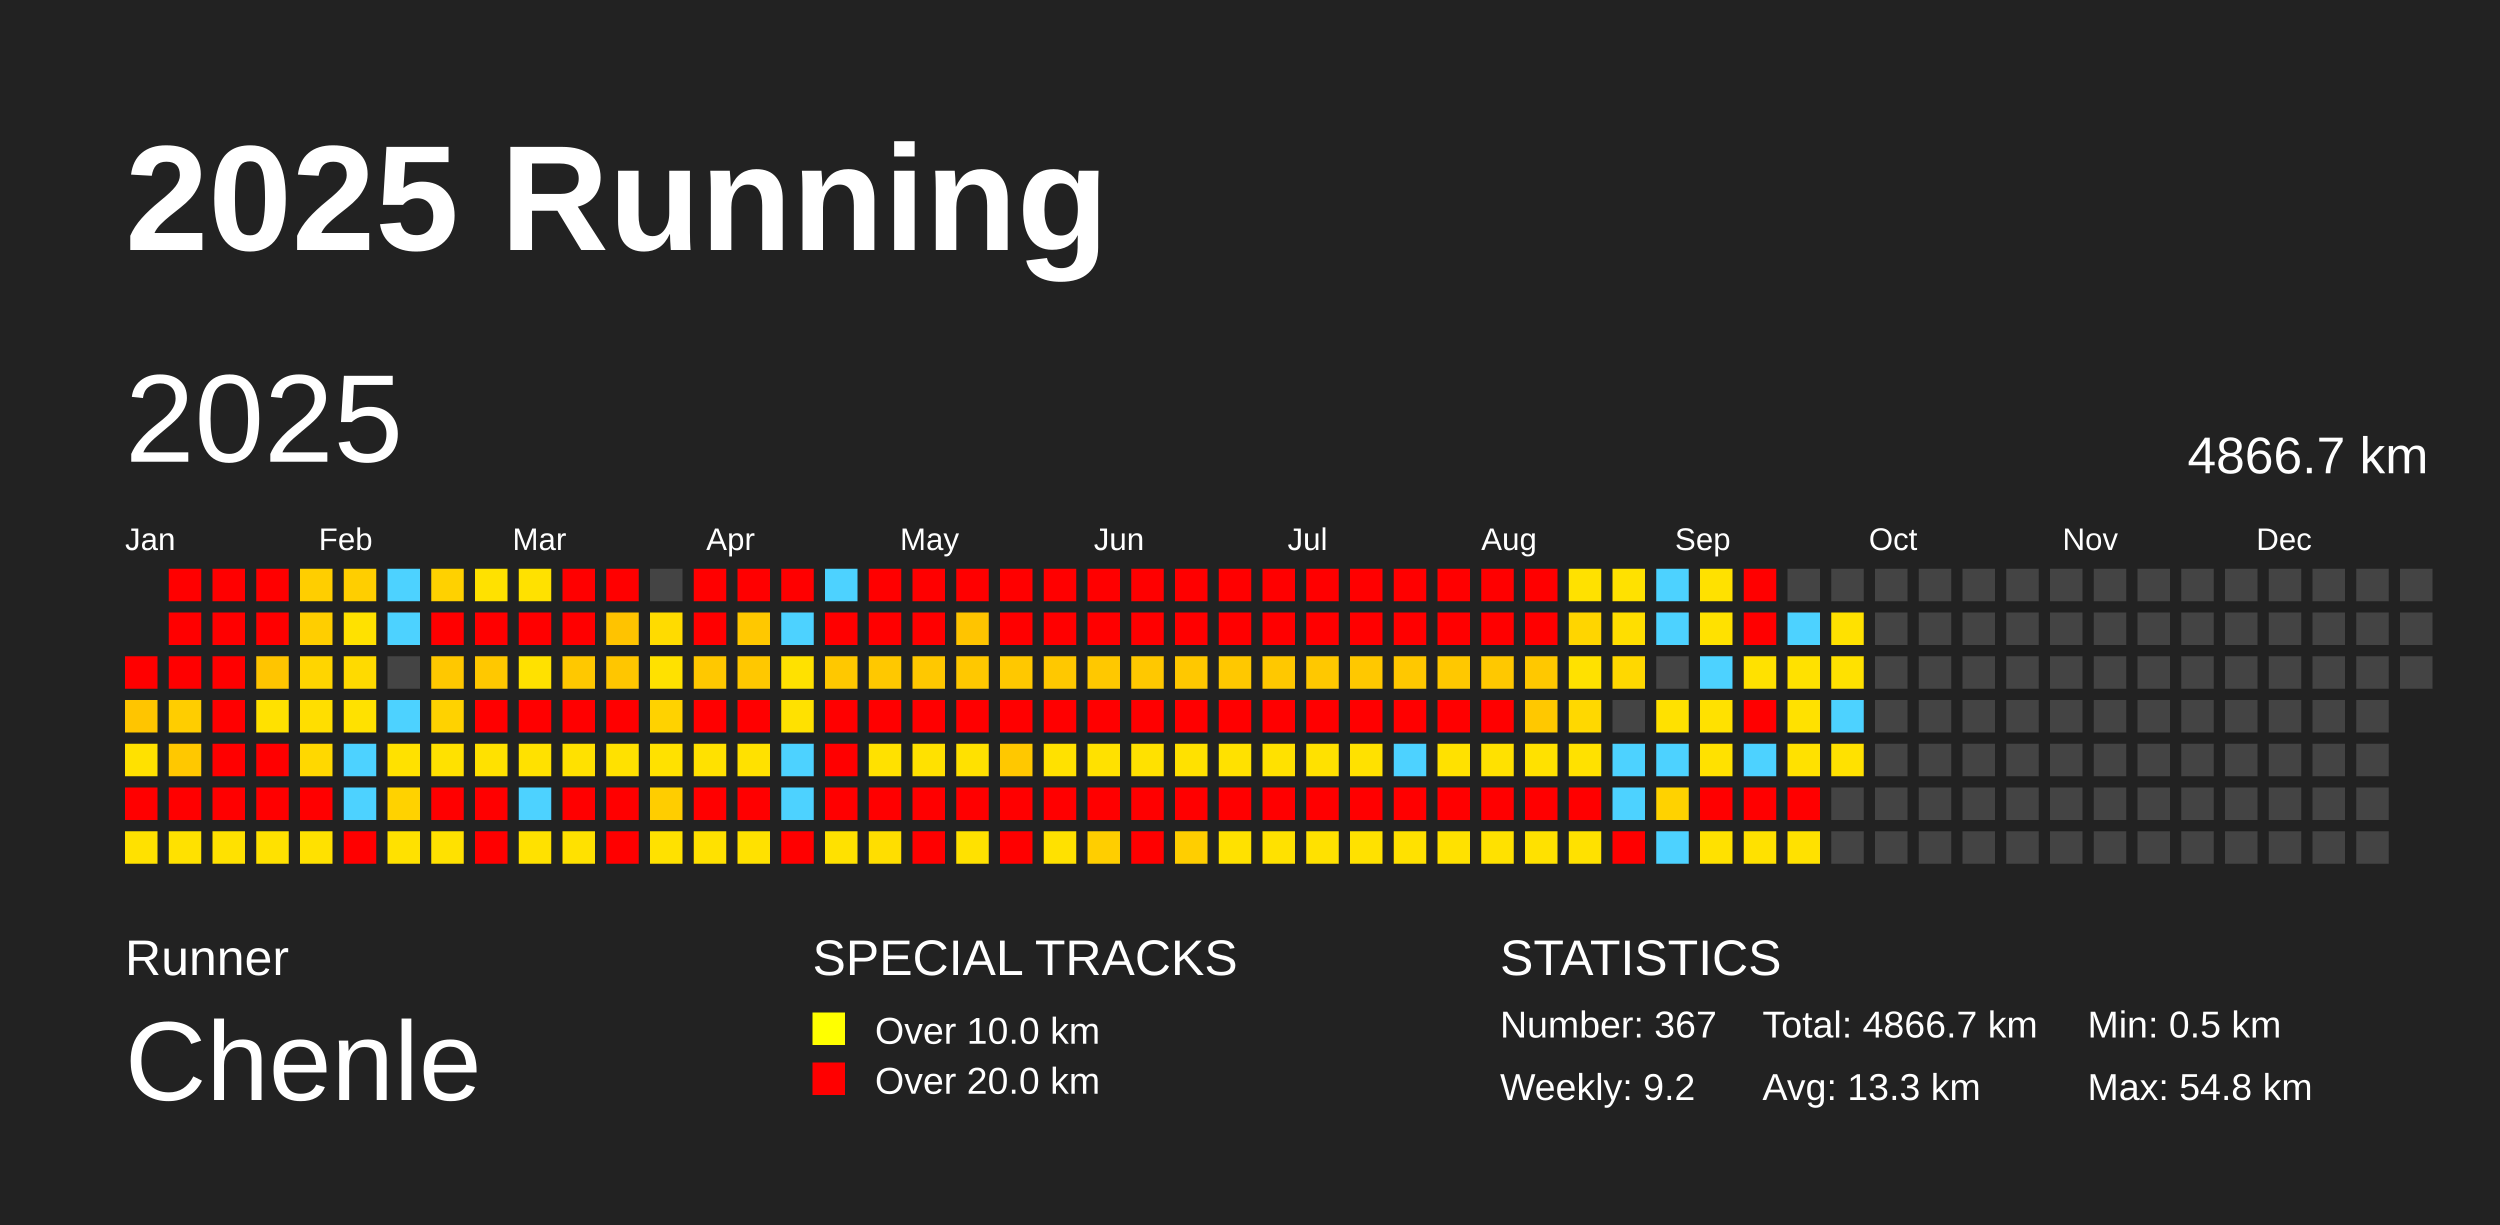
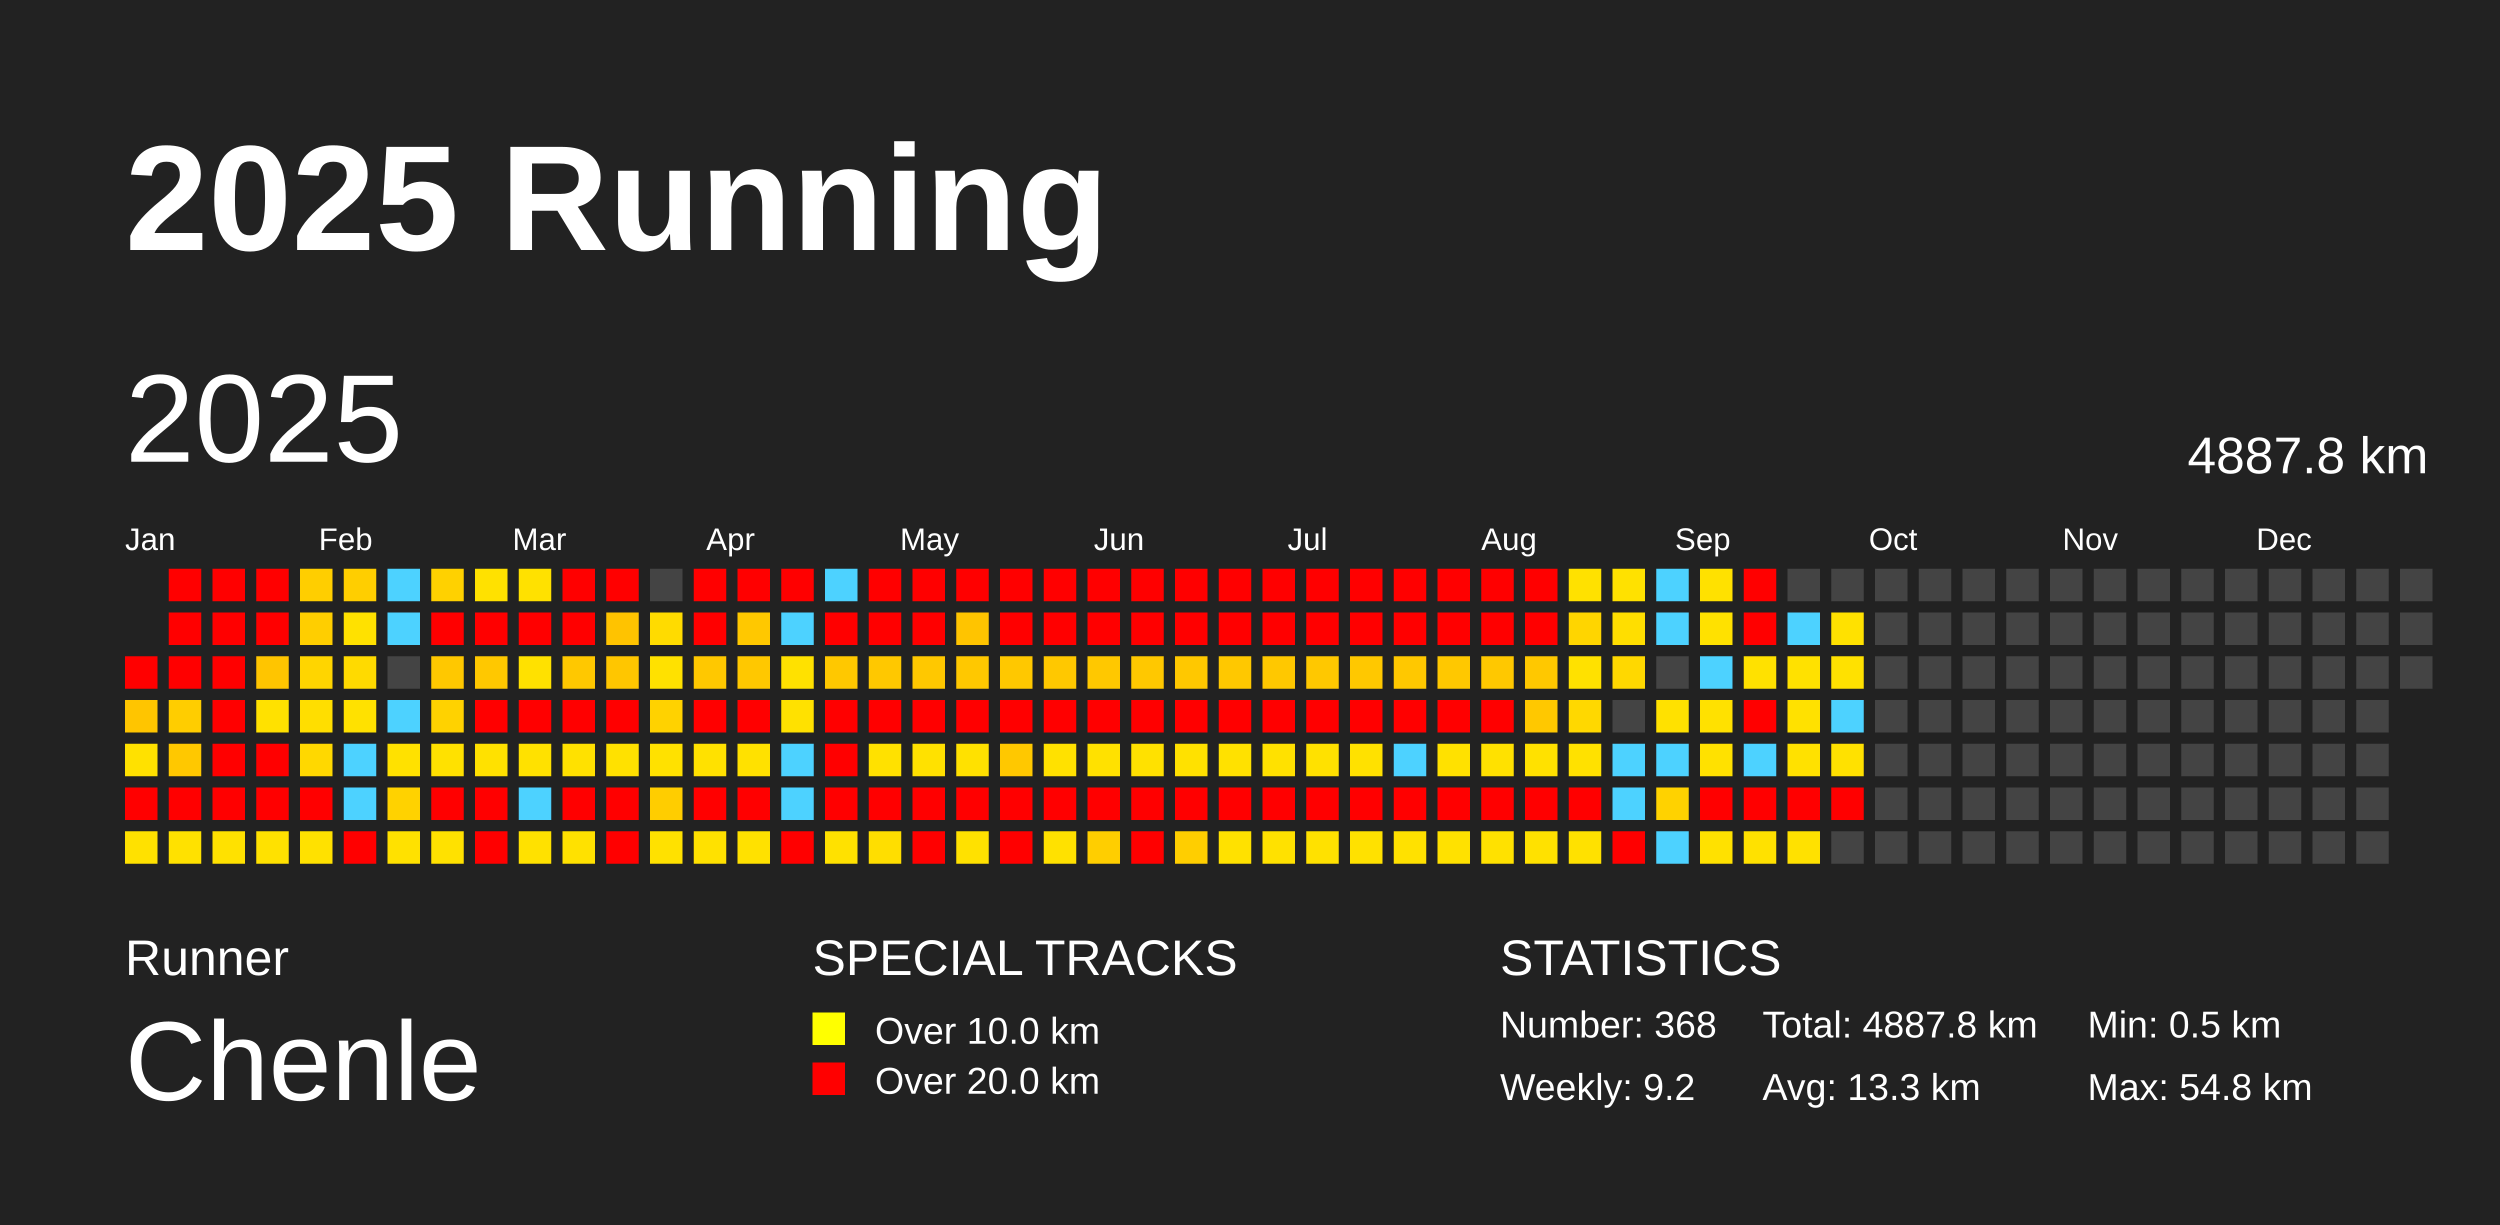
<svg xmlns="http://www.w3.org/2000/svg" baseProfile="full" height="98mm" version="1.1" viewBox="0,0,200,98" width="200mm">
  <defs />
  <rect fill="#222222" height="98" width="200" x="0" y="0" />
  <text fill="#FFFFFF" style="font-size:12px; font-family:Arial; font-weight:bold;" x="10" y="20">2025 Running</text>
  <text fill="#FFFFFF" style="font-size:4px; font-family:Arial" x="10" y="78">Runner</text>
  <text fill="#FFFFFF" style="font-size:9px; font-family:Arial" x="10" y="88">Chenle</text>
  <text fill="#FFFFFF" style="font-size:4px; font-family:Arial" x="65" y="78">SPECIAL TRACKS</text>
  <rect fill="yellow" height="2.6" width="2.6" x="65" y="81" />
  <text fill="#FFFFFF" style="font-size:3px; font-family:Arial" x="70" y="83.5">Over 10.0 km</text>
  <rect fill="red" height="2.6" width="2.6" x="65" y="85" />
  <text fill="#FFFFFF" style="font-size:3px; font-family:Arial" x="70" y="87.5">Over 20.0 km</text>
  <text fill="#FFFFFF" style="font-size:4px; font-family:Arial" x="120" y="78">STATISTICS</text>
-   <text fill="#FFFFFF" style="font-size:3px; font-family:Arial" x="120" y="83">Number: 367</text>
+   <text fill="#FFFFFF" style="font-size:3px; font-family:Arial" x="120" y="83">Number: 368</text>
  <text fill="#FFFFFF" style="font-size:3px; font-family:Arial" x="120" y="88">Weekly: 9.2</text>
-   <text fill="#FFFFFF" style="font-size:3px; font-family:Arial" x="141" y="83">Total: 4866.7 km</text>
+   <text fill="#FFFFFF" style="font-size:3px; font-family:Arial" x="141" y="83">Total: 4887.8 km</text>
  <text fill="#FFFFFF" style="font-size:3px; font-family:Arial" x="141" y="88">Avg: 13.3 km</text>
  <text fill="#FFFFFF" style="font-size:3px; font-family:Arial" x="167" y="83">Min: 0.5 km</text>
  <text fill="#FFFFFF" style="font-size:3px; font-family:Arial" x="167" y="88">Max: 54.8 km</text>
  <text dominant-baseline="hanging" fill="#FFFFFF" style="font-size:10.0px; font-family:Arial;" x="10" y="30">2025</text>
-   <text dominant-baseline="hanging" fill="#FFFFFF" style="font-size:4.125px; font-family:Arial;" x="175" y="35">4866.7 km</text>
+   <text dominant-baseline="hanging" fill="#FFFFFF" style="font-size:4.125px; font-family:Arial;" x="175" y="35">4887.8 km</text>
  <text fill="#FFFFFF" style="font-size:2.5px; font-family:Arial" x="10.0" y="44">Jan</text>
  <text fill="#FFFFFF" style="font-size:2.5px; font-family:Arial" x="25.5" y="44">Feb</text>
  <text fill="#FFFFFF" style="font-size:2.5px; font-family:Arial" x="41.0" y="44">Mar</text>
  <text fill="#FFFFFF" style="font-size:2.5px; font-family:Arial" x="56.5" y="44">Apr</text>
  <text fill="#FFFFFF" style="font-size:2.5px; font-family:Arial" x="72.0" y="44">May</text>
  <text fill="#FFFFFF" style="font-size:2.5px; font-family:Arial" x="87.5" y="44">Jun</text>
  <text fill="#FFFFFF" style="font-size:2.5px; font-family:Arial" x="103.0" y="44">Jul</text>
  <text fill="#FFFFFF" style="font-size:2.5px; font-family:Arial" x="118.5" y="44">Aug</text>
  <text fill="#FFFFFF" style="font-size:2.5px; font-family:Arial" x="134.0" y="44">Sep</text>
  <text fill="#FFFFFF" style="font-size:2.5px; font-family:Arial" x="149.5" y="44">Oct</text>
  <text fill="#FFFFFF" style="font-size:2.5px; font-family:Arial" x="165.0" y="44">Nov</text>
  <text fill="#FFFFFF" style="font-size:2.5px; font-family:Arial" x="180.5" y="44">Dec</text>
  <rect fill="red" height="2.6" width="2.6" x="10.0" y="52.5" />
  <rect fill="#ffc500" height="2.6" width="2.6" x="10.0" y="56.0" />
  <rect fill="#ffe100" height="2.6" width="2.6" x="10.0" y="59.5" />
  <rect fill="red" height="2.6" width="2.6" x="10.0" y="63.0" />
  <rect fill="#ffe100" height="2.6" width="2.6" x="10.0" y="66.5" />
  <rect fill="red" height="2.6" width="2.6" x="13.5" y="45.5" />
  <rect fill="red" height="2.6" width="2.6" x="13.5" y="49.0" />
  <rect fill="red" height="2.6" width="2.6" x="13.5" y="52.5" />
  <rect fill="#ffcd00" height="2.6" width="2.6" x="13.5" y="56.0" />
  <rect fill="#ffc800" height="2.6" width="2.6" x="13.5" y="59.5" />
  <rect fill="red" height="2.6" width="2.6" x="13.5" y="63.0" />
  <rect fill="#ffe100" height="2.6" width="2.6" x="13.5" y="66.5" />
  <rect fill="red" height="2.6" width="2.6" x="17.0" y="45.5" />
  <rect fill="red" height="2.6" width="2.6" x="17.0" y="49.0" />
  <rect fill="red" height="2.6" width="2.6" x="17.0" y="52.5" />
  <rect fill="red" height="2.6" width="2.6" x="17.0" y="56.0" />
  <rect fill="red" height="2.6" width="2.6" x="17.0" y="59.5" />
  <rect fill="red" height="2.6" width="2.6" x="17.0" y="63.0" />
  <rect fill="#ffe100" height="2.6" width="2.6" x="17.0" y="66.5" />
  <rect fill="red" height="2.6" width="2.6" x="20.5" y="45.5" />
  <rect fill="red" height="2.6" width="2.6" x="20.5" y="49.0" />
  <rect fill="#ffc500" height="2.6" width="2.6" x="20.5" y="52.5" />
  <rect fill="#ffe100" height="2.6" width="2.6" x="20.5" y="56.0" />
  <rect fill="red" height="2.6" width="2.6" x="20.5" y="59.5" />
  <rect fill="red" height="2.6" width="2.6" x="20.5" y="63.0" />
  <rect fill="#ffe100" height="2.6" width="2.6" x="20.5" y="66.5" />
  <rect fill="#ffce00" height="2.6" width="2.6" x="24.0" y="45.5" />
  <rect fill="#ffce00" height="2.6" width="2.6" x="24.0" y="49.0" />
  <rect fill="#ffd500" height="2.6" width="2.6" x="24.0" y="52.5" />
  <rect fill="#ffde00" height="2.6" width="2.6" x="24.0" y="56.0" />
  <rect fill="#ffd800" height="2.6" width="2.6" x="24.0" y="59.5" />
  <rect fill="red" height="2.6" width="2.6" x="24.0" y="63.0" />
  <rect fill="#ffe100" height="2.6" width="2.6" x="24.0" y="66.5" />
  <rect fill="#ffce00" height="2.6" width="2.6" x="27.5" y="45.5" />
  <rect fill="#ffe100" height="2.6" width="2.6" x="27.5" y="49.0" />
  <rect fill="#ffda00" height="2.6" width="2.6" x="27.5" y="52.5" />
  <rect fill="#ffe100" height="2.6" width="2.6" x="27.5" y="56.0" />
  <rect fill="#4dd2ff" height="2.6" width="2.6" x="27.5" y="59.5" />
  <rect fill="#4dd2ff" height="2.6" width="2.6" x="27.5" y="63.0" />
  <rect fill="red" height="2.6" width="2.6" x="27.5" y="66.5" />
  <rect fill="#4dd2ff" height="2.6" width="2.6" x="31.0" y="45.5" />
  <rect fill="#4dd2ff" height="2.6" width="2.6" x="31.0" y="49.0" />
  <rect fill="#444444" height="2.6" width="2.6" x="31.0" y="52.5" />
  <rect fill="#4dd2ff" height="2.6" width="2.6" x="31.0" y="56.0" />
  <rect fill="#ffe100" height="2.6" width="2.6" x="31.0" y="59.5" />
  <rect fill="#ffd200" height="2.6" width="2.6" x="31.0" y="63.0" />
  <rect fill="#ffe100" height="2.6" width="2.6" x="31.0" y="66.5" />
  <rect fill="#ffd100" height="2.6" width="2.6" x="34.5" y="45.5" />
  <rect fill="red" height="2.6" width="2.6" x="34.5" y="49.0" />
  <rect fill="#ffc800" height="2.6" width="2.6" x="34.5" y="52.5" />
  <rect fill="#ffd200" height="2.6" width="2.6" x="34.5" y="56.0" />
  <rect fill="#ffe100" height="2.6" width="2.6" x="34.5" y="59.5" />
  <rect fill="red" height="2.6" width="2.6" x="34.5" y="63.0" />
  <rect fill="#ffe100" height="2.6" width="2.6" x="34.5" y="66.5" />
  <rect fill="#ffe100" height="2.6" width="2.6" x="38.0" y="45.5" />
  <rect fill="red" height="2.6" width="2.6" x="38.0" y="49.0" />
  <rect fill="#ffc800" height="2.6" width="2.6" x="38.0" y="52.5" />
  <rect fill="red" height="2.6" width="2.6" x="38.0" y="56.0" />
  <rect fill="#ffe100" height="2.6" width="2.6" x="38.0" y="59.5" />
  <rect fill="red" height="2.6" width="2.6" x="38.0" y="63.0" />
  <rect fill="red" height="2.6" width="2.6" x="38.0" y="66.5" />
  <rect fill="#ffe100" height="2.6" width="2.6" x="41.5" y="45.5" />
  <rect fill="red" height="2.6" width="2.6" x="41.5" y="49.0" />
  <rect fill="#ffe100" height="2.6" width="2.6" x="41.5" y="52.5" />
  <rect fill="red" height="2.6" width="2.6" x="41.5" y="56.0" />
  <rect fill="#ffe100" height="2.6" width="2.6" x="41.5" y="59.5" />
  <rect fill="#4dd2ff" height="2.6" width="2.6" x="41.5" y="63.0" />
  <rect fill="#ffe100" height="2.6" width="2.6" x="41.5" y="66.5" />
  <rect fill="red" height="2.6" width="2.6" x="45.0" y="45.5" />
  <rect fill="red" height="2.6" width="2.6" x="45.0" y="49.0" />
  <rect fill="#ffc800" height="2.6" width="2.6" x="45.0" y="52.5" />
  <rect fill="red" height="2.6" width="2.6" x="45.0" y="56.0" />
  <rect fill="#ffe100" height="2.6" width="2.6" x="45.0" y="59.5" />
  <rect fill="red" height="2.6" width="2.6" x="45.0" y="63.0" />
  <rect fill="#ffe100" height="2.6" width="2.6" x="45.0" y="66.5" />
  <rect fill="red" height="2.6" width="2.6" x="48.5" y="45.5" />
  <rect fill="#ffc300" height="2.6" width="2.6" x="48.5" y="49.0" />
  <rect fill="#ffc600" height="2.6" width="2.6" x="48.5" y="52.5" />
  <rect fill="red" height="2.6" width="2.6" x="48.5" y="56.0" />
  <rect fill="#ffe100" height="2.6" width="2.6" x="48.5" y="59.5" />
  <rect fill="red" height="2.6" width="2.6" x="48.5" y="63.0" />
  <rect fill="red" height="2.6" width="2.6" x="48.5" y="66.5" />
  <rect fill="#444444" height="2.6" width="2.6" x="52.0" y="45.5" />
  <rect fill="#ffdb00" height="2.6" width="2.6" x="52.0" y="49.0" />
  <rect fill="#ffe100" height="2.6" width="2.6" x="52.0" y="52.5" />
  <rect fill="#ffd200" height="2.6" width="2.6" x="52.0" y="56.0" />
  <rect fill="#ffe100" height="2.6" width="2.6" x="52.0" y="59.5" />
  <rect fill="#ffcd00" height="2.6" width="2.6" x="52.0" y="63.0" />
  <rect fill="#ffe100" height="2.6" width="2.6" x="52.0" y="66.5" />
  <rect fill="red" height="2.6" width="2.6" x="55.5" y="45.5" />
  <rect fill="red" height="2.6" width="2.6" x="55.5" y="49.0" />
  <rect fill="#ffc800" height="2.6" width="2.6" x="55.5" y="52.5" />
  <rect fill="red" height="2.6" width="2.6" x="55.5" y="56.0" />
  <rect fill="#ffe100" height="2.6" width="2.6" x="55.5" y="59.5" />
  <rect fill="red" height="2.6" width="2.6" x="55.5" y="63.0" />
  <rect fill="#ffe100" height="2.6" width="2.6" x="55.5" y="66.5" />
  <rect fill="red" height="2.6" width="2.6" x="59.0" y="45.5" />
  <rect fill="#ffc800" height="2.6" width="2.6" x="59.0" y="49.0" />
  <rect fill="#ffc800" height="2.6" width="2.6" x="59.0" y="52.5" />
  <rect fill="red" height="2.6" width="2.6" x="59.0" y="56.0" />
  <rect fill="#ffe100" height="2.6" width="2.6" x="59.0" y="59.5" />
  <rect fill="red" height="2.6" width="2.6" x="59.0" y="63.0" />
  <rect fill="#ffe100" height="2.6" width="2.6" x="59.0" y="66.5" />
  <rect fill="red" height="2.6" width="2.6" x="62.5" y="45.5" />
  <rect fill="#4dd2ff" height="2.6" width="2.6" x="62.5" y="49.0" />
  <rect fill="#ffe100" height="2.6" width="2.6" x="62.5" y="52.5" />
  <rect fill="#ffe100" height="2.6" width="2.6" x="62.5" y="56.0" />
  <rect fill="#4dd2ff" height="2.6" width="2.6" x="62.5" y="59.5" />
  <rect fill="#4dd2ff" height="2.6" width="2.6" x="62.5" y="63.0" />
  <rect fill="red" height="2.6" width="2.6" x="62.5" y="66.5" />
  <rect fill="#4dd2ff" height="2.6" width="2.6" x="66.0" y="45.5" />
  <rect fill="red" height="2.6" width="2.6" x="66.0" y="49.0" />
  <rect fill="#ffc800" height="2.6" width="2.6" x="66.0" y="52.5" />
  <rect fill="red" height="2.6" width="2.6" x="66.0" y="56.0" />
  <rect fill="red" height="2.6" width="2.6" x="66.0" y="59.5" />
  <rect fill="red" height="2.6" width="2.6" x="66.0" y="63.0" />
  <rect fill="#ffe100" height="2.6" width="2.6" x="66.0" y="66.5" />
  <rect fill="red" height="2.6" width="2.6" x="69.5" y="45.5" />
  <rect fill="red" height="2.6" width="2.6" x="69.5" y="49.0" />
  <rect fill="#ffc800" height="2.6" width="2.6" x="69.5" y="52.5" />
  <rect fill="red" height="2.6" width="2.6" x="69.5" y="56.0" />
  <rect fill="#ffe100" height="2.6" width="2.6" x="69.5" y="59.5" />
  <rect fill="red" height="2.6" width="2.6" x="69.5" y="63.0" />
  <rect fill="#ffde00" height="2.6" width="2.6" x="69.5" y="66.5" />
  <rect fill="red" height="2.6" width="2.6" x="73.0" y="45.5" />
  <rect fill="red" height="2.6" width="2.6" x="73.0" y="49.0" />
  <rect fill="#ffc800" height="2.6" width="2.6" x="73.0" y="52.5" />
  <rect fill="red" height="2.6" width="2.6" x="73.0" y="56.0" />
  <rect fill="#ffe100" height="2.6" width="2.6" x="73.0" y="59.5" />
  <rect fill="red" height="2.6" width="2.6" x="73.0" y="63.0" />
  <rect fill="red" height="2.6" width="2.6" x="73.0" y="66.5" />
  <rect fill="red" height="2.6" width="2.6" x="76.5" y="45.5" />
  <rect fill="#ffc400" height="2.6" width="2.6" x="76.5" y="49.0" />
  <rect fill="#ffc800" height="2.6" width="2.6" x="76.5" y="52.5" />
  <rect fill="red" height="2.6" width="2.6" x="76.5" y="56.0" />
  <rect fill="#ffe100" height="2.6" width="2.6" x="76.5" y="59.5" />
  <rect fill="red" height="2.6" width="2.6" x="76.5" y="63.0" />
  <rect fill="#ffe100" height="2.6" width="2.6" x="76.5" y="66.5" />
  <rect fill="red" height="2.6" width="2.6" x="80.0" y="45.5" />
  <rect fill="red" height="2.6" width="2.6" x="80.0" y="49.0" />
  <rect fill="#ffc800" height="2.6" width="2.6" x="80.0" y="52.5" />
  <rect fill="red" height="2.6" width="2.6" x="80.0" y="56.0" />
  <rect fill="#ffc800" height="2.6" width="2.6" x="80.0" y="59.5" />
  <rect fill="red" height="2.6" width="2.6" x="80.0" y="63.0" />
  <rect fill="red" height="2.6" width="2.6" x="80.0" y="66.5" />
  <rect fill="red" height="2.6" width="2.6" x="83.5" y="45.5" />
  <rect fill="red" height="2.6" width="2.6" x="83.5" y="49.0" />
  <rect fill="#ffc800" height="2.6" width="2.6" x="83.5" y="52.5" />
  <rect fill="red" height="2.6" width="2.6" x="83.5" y="56.0" />
  <rect fill="#ffe100" height="2.6" width="2.6" x="83.5" y="59.5" />
  <rect fill="red" height="2.6" width="2.6" x="83.5" y="63.0" />
  <rect fill="#ffe100" height="2.6" width="2.6" x="83.5" y="66.5" />
  <rect fill="red" height="2.6" width="2.6" x="87.0" y="45.5" />
  <rect fill="red" height="2.6" width="2.6" x="87.0" y="49.0" />
  <rect fill="#ffc800" height="2.6" width="2.6" x="87.0" y="52.5" />
  <rect fill="red" height="2.6" width="2.6" x="87.0" y="56.0" />
  <rect fill="#ffe100" height="2.6" width="2.6" x="87.0" y="59.5" />
  <rect fill="red" height="2.6" width="2.6" x="87.0" y="63.0" />
  <rect fill="#ffce00" height="2.6" width="2.6" x="87.0" y="66.5" />
  <rect fill="red" height="2.6" width="2.6" x="90.5" y="45.5" />
  <rect fill="red" height="2.6" width="2.6" x="90.5" y="49.0" />
  <rect fill="#ffc800" height="2.6" width="2.6" x="90.5" y="52.5" />
  <rect fill="red" height="2.6" width="2.6" x="90.5" y="56.0" />
  <rect fill="#ffe100" height="2.6" width="2.6" x="90.5" y="59.5" />
  <rect fill="red" height="2.6" width="2.6" x="90.5" y="63.0" />
  <rect fill="red" height="2.6" width="2.6" x="90.5" y="66.5" />
  <rect fill="red" height="2.6" width="2.6" x="94.0" y="45.5" />
  <rect fill="red" height="2.6" width="2.6" x="94.0" y="49.0" />
  <rect fill="#ffc800" height="2.6" width="2.6" x="94.0" y="52.5" />
  <rect fill="red" height="2.6" width="2.6" x="94.0" y="56.0" />
  <rect fill="#ffe100" height="2.6" width="2.6" x="94.0" y="59.5" />
  <rect fill="red" height="2.6" width="2.6" x="94.0" y="63.0" />
  <rect fill="#ffce00" height="2.6" width="2.6" x="94.0" y="66.5" />
  <rect fill="red" height="2.6" width="2.6" x="97.5" y="45.5" />
  <rect fill="red" height="2.6" width="2.6" x="97.5" y="49.0" />
  <rect fill="#ffc800" height="2.6" width="2.6" x="97.5" y="52.5" />
  <rect fill="red" height="2.6" width="2.6" x="97.5" y="56.0" />
  <rect fill="#ffe100" height="2.6" width="2.6" x="97.5" y="59.5" />
  <rect fill="red" height="2.6" width="2.6" x="97.5" y="63.0" />
  <rect fill="#ffe100" height="2.6" width="2.6" x="97.5" y="66.5" />
  <rect fill="red" height="2.6" width="2.6" x="101.0" y="45.5" />
  <rect fill="red" height="2.6" width="2.6" x="101.0" y="49.0" />
  <rect fill="#ffc800" height="2.6" width="2.6" x="101.0" y="52.5" />
  <rect fill="red" height="2.6" width="2.6" x="101.0" y="56.0" />
  <rect fill="#ffe100" height="2.6" width="2.6" x="101.0" y="59.5" />
  <rect fill="red" height="2.6" width="2.6" x="101.0" y="63.0" />
  <rect fill="#ffe100" height="2.6" width="2.6" x="101.0" y="66.5" />
  <rect fill="red" height="2.6" width="2.6" x="104.5" y="45.5" />
  <rect fill="red" height="2.6" width="2.6" x="104.5" y="49.0" />
  <rect fill="#ffc800" height="2.6" width="2.6" x="104.5" y="52.5" />
  <rect fill="red" height="2.6" width="2.6" x="104.5" y="56.0" />
  <rect fill="#ffe100" height="2.6" width="2.6" x="104.5" y="59.5" />
  <rect fill="red" height="2.6" width="2.6" x="104.5" y="63.0" />
  <rect fill="#ffe100" height="2.6" width="2.6" x="104.5" y="66.5" />
  <rect fill="red" height="2.6" width="2.6" x="108.0" y="45.5" />
  <rect fill="red" height="2.6" width="2.6" x="108.0" y="49.0" />
  <rect fill="#ffc800" height="2.6" width="2.6" x="108.0" y="52.5" />
  <rect fill="red" height="2.6" width="2.6" x="108.0" y="56.0" />
  <rect fill="#ffe100" height="2.6" width="2.6" x="108.0" y="59.5" />
  <rect fill="red" height="2.6" width="2.6" x="108.0" y="63.0" />
  <rect fill="#ffe100" height="2.6" width="2.6" x="108.0" y="66.5" />
  <rect fill="red" height="2.6" width="2.6" x="111.5" y="45.5" />
  <rect fill="red" height="2.6" width="2.6" x="111.5" y="49.0" />
  <rect fill="#ffc800" height="2.6" width="2.6" x="111.5" y="52.5" />
  <rect fill="red" height="2.6" width="2.6" x="111.5" y="56.0" />
  <rect fill="#4dd2ff" height="2.6" width="2.6" x="111.5" y="59.5" />
  <rect fill="red" height="2.6" width="2.6" x="111.5" y="63.0" />
  <rect fill="#ffe100" height="2.6" width="2.6" x="111.5" y="66.5" />
  <rect fill="red" height="2.6" width="2.6" x="115.0" y="45.5" />
  <rect fill="red" height="2.6" width="2.6" x="115.0" y="49.0" />
  <rect fill="#ffc800" height="2.6" width="2.6" x="115.0" y="52.5" />
  <rect fill="red" height="2.6" width="2.6" x="115.0" y="56.0" />
  <rect fill="#ffe100" height="2.6" width="2.6" x="115.0" y="59.5" />
  <rect fill="red" height="2.6" width="2.6" x="115.0" y="63.0" />
  <rect fill="#ffe100" height="2.6" width="2.6" x="115.0" y="66.5" />
  <rect fill="red" height="2.6" width="2.6" x="118.5" y="45.5" />
  <rect fill="red" height="2.6" width="2.6" x="118.5" y="49.0" />
  <rect fill="#ffc800" height="2.6" width="2.6" x="118.5" y="52.5" />
  <rect fill="red" height="2.6" width="2.6" x="118.5" y="56.0" />
  <rect fill="#ffe100" height="2.6" width="2.6" x="118.5" y="59.5" />
  <rect fill="red" height="2.6" width="2.6" x="118.5" y="63.0" />
  <rect fill="#ffe100" height="2.6" width="2.6" x="118.5" y="66.5" />
  <rect fill="red" height="2.6" width="2.6" x="122.0" y="45.5" />
  <rect fill="red" height="2.6" width="2.6" x="122.0" y="49.0" />
  <rect fill="#ffc800" height="2.6" width="2.6" x="122.0" y="52.5" />
  <rect fill="#ffc800" height="2.6" width="2.6" x="122.0" y="56.0" />
  <rect fill="#ffe100" height="2.6" width="2.6" x="122.0" y="59.5" />
  <rect fill="red" height="2.6" width="2.6" x="122.0" y="63.0" />
  <rect fill="#ffe100" height="2.6" width="2.6" x="122.0" y="66.5" />
  <rect fill="#ffe100" height="2.6" width="2.6" x="125.5" y="45.5" />
  <rect fill="#ffd500" height="2.6" width="2.6" x="125.5" y="49.0" />
  <rect fill="#ffe100" height="2.6" width="2.6" x="125.5" y="52.5" />
  <rect fill="#ffd800" height="2.6" width="2.6" x="125.5" y="56.0" />
  <rect fill="#ffe100" height="2.6" width="2.6" x="125.5" y="59.5" />
  <rect fill="red" height="2.6" width="2.6" x="125.5" y="63.0" />
  <rect fill="#ffe100" height="2.6" width="2.6" x="125.5" y="66.5" />
  <rect fill="#ffe100" height="2.6" width="2.6" x="129.0" y="45.5" />
  <rect fill="#ffde00" height="2.6" width="2.6" x="129.0" y="49.0" />
  <rect fill="#ffd800" height="2.6" width="2.6" x="129.0" y="52.5" />
  <rect fill="#444444" height="2.6" width="2.6" x="129.0" y="56.0" />
  <rect fill="#4dd2ff" height="2.6" width="2.6" x="129.0" y="59.5" />
  <rect fill="#4dd2ff" height="2.6" width="2.6" x="129.0" y="63.0" />
  <rect fill="red" height="2.6" width="2.6" x="129.0" y="66.5" />
  <rect fill="#4dd2ff" height="2.6" width="2.6" x="132.5" y="45.5" />
  <rect fill="#4dd2ff" height="2.6" width="2.6" x="132.5" y="49.0" />
  <rect fill="#444444" height="2.6" width="2.6" x="132.5" y="52.5" />
  <rect fill="#ffe100" height="2.6" width="2.6" x="132.5" y="56.0" />
  <rect fill="#4dd2ff" height="2.6" width="2.6" x="132.5" y="59.5" />
  <rect fill="#ffd200" height="2.6" width="2.6" x="132.5" y="63.0" />
  <rect fill="#4dd2ff" height="2.6" width="2.6" x="132.5" y="66.5" />
  <rect fill="#ffe100" height="2.6" width="2.6" x="136.0" y="45.5" />
  <rect fill="#ffe100" height="2.6" width="2.6" x="136.0" y="49.0" />
  <rect fill="#4dd2ff" height="2.6" width="2.6" x="136.0" y="52.5" />
  <rect fill="#ffe100" height="2.6" width="2.6" x="136.0" y="56.0" />
  <rect fill="#ffe100" height="2.6" width="2.6" x="136.0" y="59.5" />
  <rect fill="red" height="2.6" width="2.6" x="136.0" y="63.0" />
  <rect fill="#ffe100" height="2.6" width="2.6" x="136.0" y="66.5" />
  <rect fill="red" height="2.6" width="2.6" x="139.5" y="45.5" />
  <rect fill="red" height="2.6" width="2.6" x="139.5" y="49.0" />
  <rect fill="#ffe100" height="2.6" width="2.6" x="139.5" y="52.5" />
  <rect fill="red" height="2.6" width="2.6" x="139.5" y="56.0" />
  <rect fill="#4dd2ff" height="2.6" width="2.6" x="139.5" y="59.5" />
  <rect fill="red" height="2.6" width="2.6" x="139.5" y="63.0" />
  <rect fill="#ffe100" height="2.6" width="2.6" x="139.5" y="66.5" />
  <rect fill="#444444" height="2.6" width="2.6" x="143.0" y="45.5" />
  <rect fill="#4dd2ff" height="2.6" width="2.6" x="143.0" y="49.0" />
  <rect fill="#ffe100" height="2.6" width="2.6" x="143.0" y="52.5" />
  <rect fill="#ffe100" height="2.6" width="2.6" x="143.0" y="56.0" />
  <rect fill="#ffe100" height="2.6" width="2.6" x="143.0" y="59.5" />
  <rect fill="red" height="2.6" width="2.6" x="143.0" y="63.0" />
  <rect fill="#ffe100" height="2.6" width="2.6" x="143.0" y="66.5" />
  <rect fill="#444444" height="2.6" width="2.6" x="146.5" y="45.5" />
  <rect fill="#ffe100" height="2.6" width="2.6" x="146.5" y="49.0" />
  <rect fill="#ffe100" height="2.6" width="2.6" x="146.5" y="52.5" />
  <rect fill="#4dd2ff" height="2.6" width="2.6" x="146.5" y="56.0" />
  <rect fill="#ffe100" height="2.6" width="2.6" x="146.5" y="59.5" />
-   <rect fill="#444444" height="2.6" width="2.6" x="146.5" y="63.0" />
+   <rect fill="red" height="2.6" width="2.6" x="146.5" y="63.0" />
  <rect fill="#444444" height="2.6" width="2.6" x="146.5" y="66.5" />
  <rect fill="#444444" height="2.6" width="2.6" x="150.0" y="45.5" />
  <rect fill="#444444" height="2.6" width="2.6" x="150.0" y="49.0" />
  <rect fill="#444444" height="2.6" width="2.6" x="150.0" y="52.5" />
  <rect fill="#444444" height="2.6" width="2.6" x="150.0" y="56.0" />
  <rect fill="#444444" height="2.6" width="2.6" x="150.0" y="59.5" />
  <rect fill="#444444" height="2.6" width="2.6" x="150.0" y="63.0" />
  <rect fill="#444444" height="2.6" width="2.6" x="150.0" y="66.5" />
  <rect fill="#444444" height="2.6" width="2.6" x="153.5" y="45.5" />
  <rect fill="#444444" height="2.6" width="2.6" x="153.5" y="49.0" />
  <rect fill="#444444" height="2.6" width="2.6" x="153.5" y="52.5" />
  <rect fill="#444444" height="2.6" width="2.6" x="153.5" y="56.0" />
  <rect fill="#444444" height="2.6" width="2.6" x="153.5" y="59.5" />
  <rect fill="#444444" height="2.6" width="2.6" x="153.5" y="63.0" />
  <rect fill="#444444" height="2.6" width="2.6" x="153.5" y="66.5" />
  <rect fill="#444444" height="2.6" width="2.6" x="157.0" y="45.5" />
  <rect fill="#444444" height="2.6" width="2.6" x="157.0" y="49.0" />
  <rect fill="#444444" height="2.6" width="2.6" x="157.0" y="52.5" />
  <rect fill="#444444" height="2.6" width="2.6" x="157.0" y="56.0" />
  <rect fill="#444444" height="2.6" width="2.6" x="157.0" y="59.5" />
  <rect fill="#444444" height="2.6" width="2.6" x="157.0" y="63.0" />
  <rect fill="#444444" height="2.6" width="2.6" x="157.0" y="66.5" />
  <rect fill="#444444" height="2.6" width="2.6" x="160.5" y="45.5" />
  <rect fill="#444444" height="2.6" width="2.6" x="160.5" y="49.0" />
  <rect fill="#444444" height="2.6" width="2.6" x="160.5" y="52.5" />
  <rect fill="#444444" height="2.6" width="2.6" x="160.5" y="56.0" />
  <rect fill="#444444" height="2.6" width="2.6" x="160.5" y="59.5" />
  <rect fill="#444444" height="2.6" width="2.6" x="160.5" y="63.0" />
  <rect fill="#444444" height="2.6" width="2.6" x="160.5" y="66.5" />
  <rect fill="#444444" height="2.6" width="2.6" x="164.0" y="45.5" />
  <rect fill="#444444" height="2.6" width="2.6" x="164.0" y="49.0" />
  <rect fill="#444444" height="2.6" width="2.6" x="164.0" y="52.5" />
  <rect fill="#444444" height="2.6" width="2.6" x="164.0" y="56.0" />
  <rect fill="#444444" height="2.6" width="2.6" x="164.0" y="59.5" />
  <rect fill="#444444" height="2.6" width="2.6" x="164.0" y="63.0" />
  <rect fill="#444444" height="2.6" width="2.6" x="164.0" y="66.5" />
  <rect fill="#444444" height="2.6" width="2.6" x="167.5" y="45.5" />
  <rect fill="#444444" height="2.6" width="2.6" x="167.5" y="49.0" />
  <rect fill="#444444" height="2.6" width="2.6" x="167.5" y="52.5" />
  <rect fill="#444444" height="2.6" width="2.6" x="167.5" y="56.0" />
  <rect fill="#444444" height="2.6" width="2.6" x="167.5" y="59.5" />
  <rect fill="#444444" height="2.6" width="2.6" x="167.5" y="63.0" />
  <rect fill="#444444" height="2.6" width="2.6" x="167.5" y="66.5" />
  <rect fill="#444444" height="2.6" width="2.6" x="171.0" y="45.5" />
  <rect fill="#444444" height="2.6" width="2.6" x="171.0" y="49.0" />
  <rect fill="#444444" height="2.6" width="2.6" x="171.0" y="52.5" />
  <rect fill="#444444" height="2.6" width="2.6" x="171.0" y="56.0" />
  <rect fill="#444444" height="2.6" width="2.6" x="171.0" y="59.5" />
  <rect fill="#444444" height="2.6" width="2.6" x="171.0" y="63.0" />
  <rect fill="#444444" height="2.6" width="2.6" x="171.0" y="66.5" />
  <rect fill="#444444" height="2.6" width="2.6" x="174.5" y="45.5" />
  <rect fill="#444444" height="2.6" width="2.6" x="174.5" y="49.0" />
  <rect fill="#444444" height="2.6" width="2.6" x="174.5" y="52.5" />
  <rect fill="#444444" height="2.6" width="2.6" x="174.5" y="56.0" />
  <rect fill="#444444" height="2.6" width="2.6" x="174.5" y="59.5" />
  <rect fill="#444444" height="2.6" width="2.6" x="174.5" y="63.0" />
  <rect fill="#444444" height="2.6" width="2.6" x="174.5" y="66.5" />
  <rect fill="#444444" height="2.6" width="2.6" x="178.0" y="45.5" />
  <rect fill="#444444" height="2.6" width="2.6" x="178.0" y="49.0" />
  <rect fill="#444444" height="2.6" width="2.6" x="178.0" y="52.5" />
  <rect fill="#444444" height="2.6" width="2.6" x="178.0" y="56.0" />
  <rect fill="#444444" height="2.6" width="2.6" x="178.0" y="59.5" />
  <rect fill="#444444" height="2.6" width="2.6" x="178.0" y="63.0" />
  <rect fill="#444444" height="2.6" width="2.6" x="178.0" y="66.5" />
  <rect fill="#444444" height="2.6" width="2.6" x="181.5" y="45.5" />
  <rect fill="#444444" height="2.6" width="2.6" x="181.5" y="49.0" />
  <rect fill="#444444" height="2.6" width="2.6" x="181.5" y="52.5" />
  <rect fill="#444444" height="2.6" width="2.6" x="181.5" y="56.0" />
  <rect fill="#444444" height="2.6" width="2.6" x="181.5" y="59.5" />
  <rect fill="#444444" height="2.6" width="2.6" x="181.5" y="63.0" />
  <rect fill="#444444" height="2.6" width="2.6" x="181.5" y="66.5" />
  <rect fill="#444444" height="2.6" width="2.6" x="185.0" y="45.5" />
  <rect fill="#444444" height="2.6" width="2.6" x="185.0" y="49.0" />
  <rect fill="#444444" height="2.6" width="2.6" x="185.0" y="52.5" />
  <rect fill="#444444" height="2.6" width="2.6" x="185.0" y="56.0" />
  <rect fill="#444444" height="2.6" width="2.6" x="185.0" y="59.5" />
  <rect fill="#444444" height="2.6" width="2.6" x="185.0" y="63.0" />
  <rect fill="#444444" height="2.6" width="2.6" x="185.0" y="66.5" />
  <rect fill="#444444" height="2.6" width="2.6" x="188.5" y="45.5" />
  <rect fill="#444444" height="2.6" width="2.6" x="188.5" y="49.0" />
  <rect fill="#444444" height="2.6" width="2.6" x="188.5" y="52.5" />
  <rect fill="#444444" height="2.6" width="2.6" x="188.5" y="56.0" />
  <rect fill="#444444" height="2.6" width="2.6" x="188.5" y="59.5" />
  <rect fill="#444444" height="2.6" width="2.6" x="188.5" y="63.0" />
  <rect fill="#444444" height="2.6" width="2.6" x="188.5" y="66.5" />
  <rect fill="#444444" height="2.6" width="2.6" x="192.0" y="45.5" />
  <rect fill="#444444" height="2.6" width="2.6" x="192.0" y="49.0" />
  <rect fill="#444444" height="2.6" width="2.6" x="192.0" y="52.5" />
</svg>
